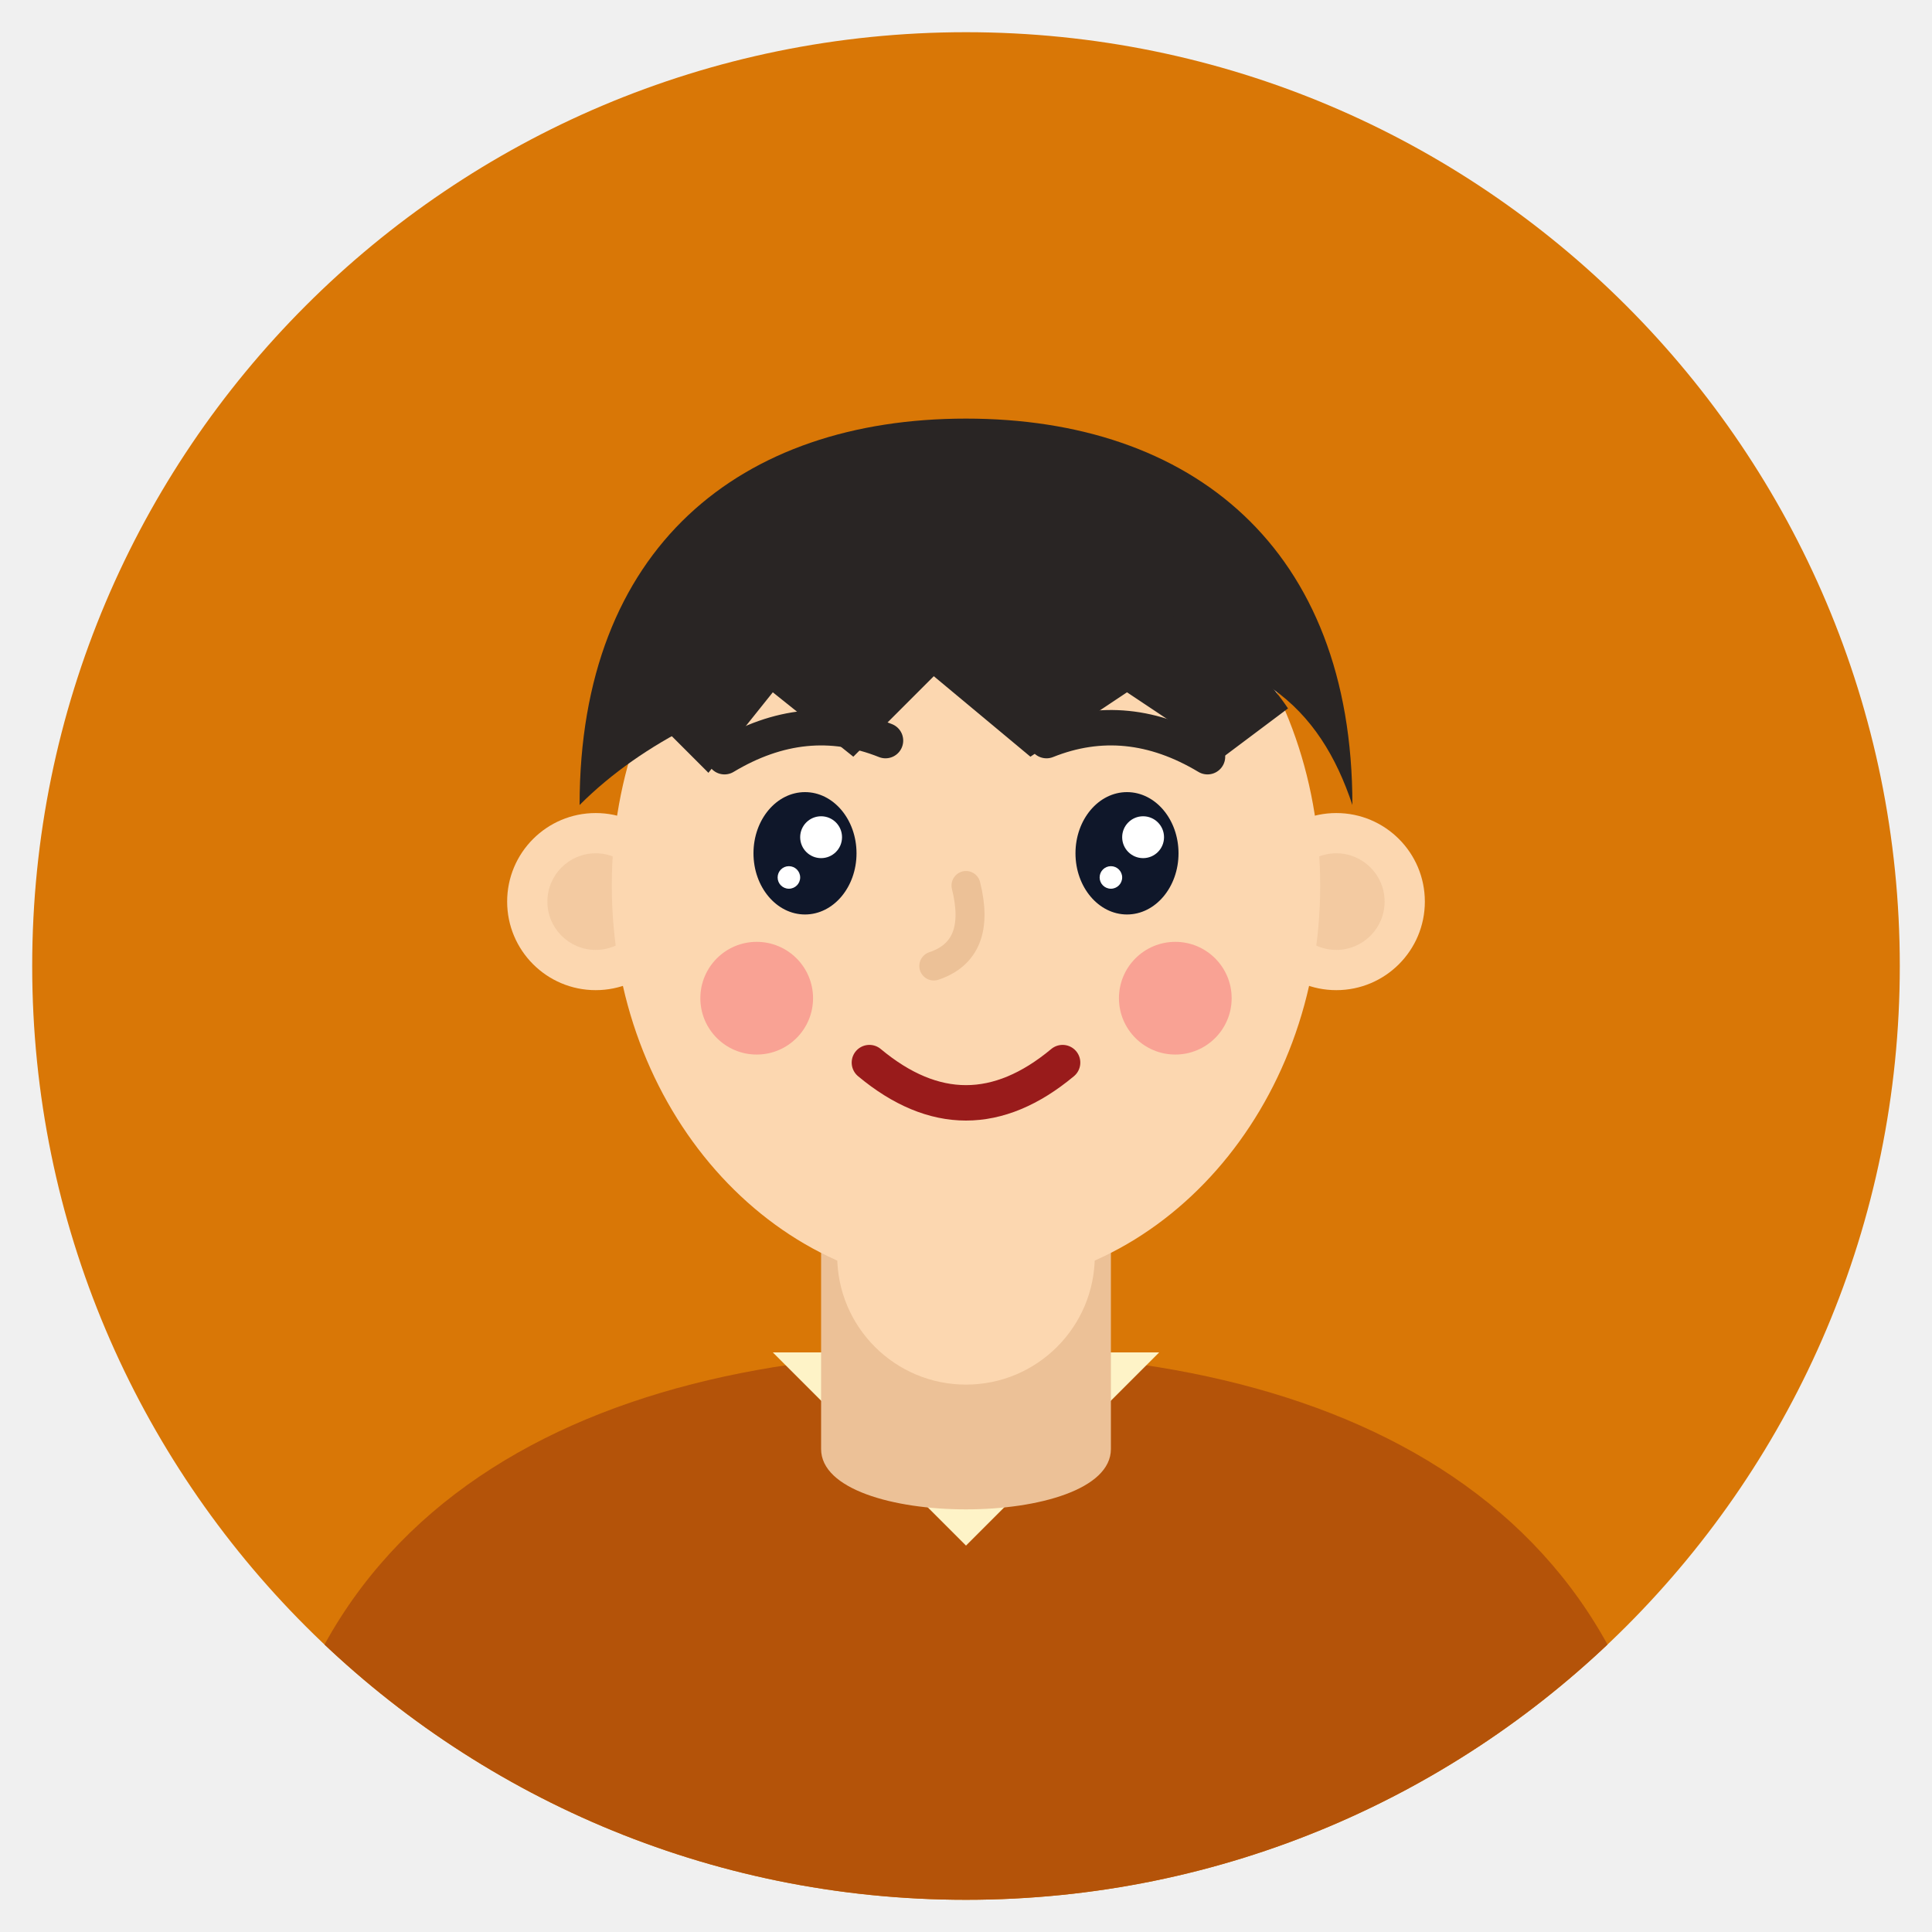
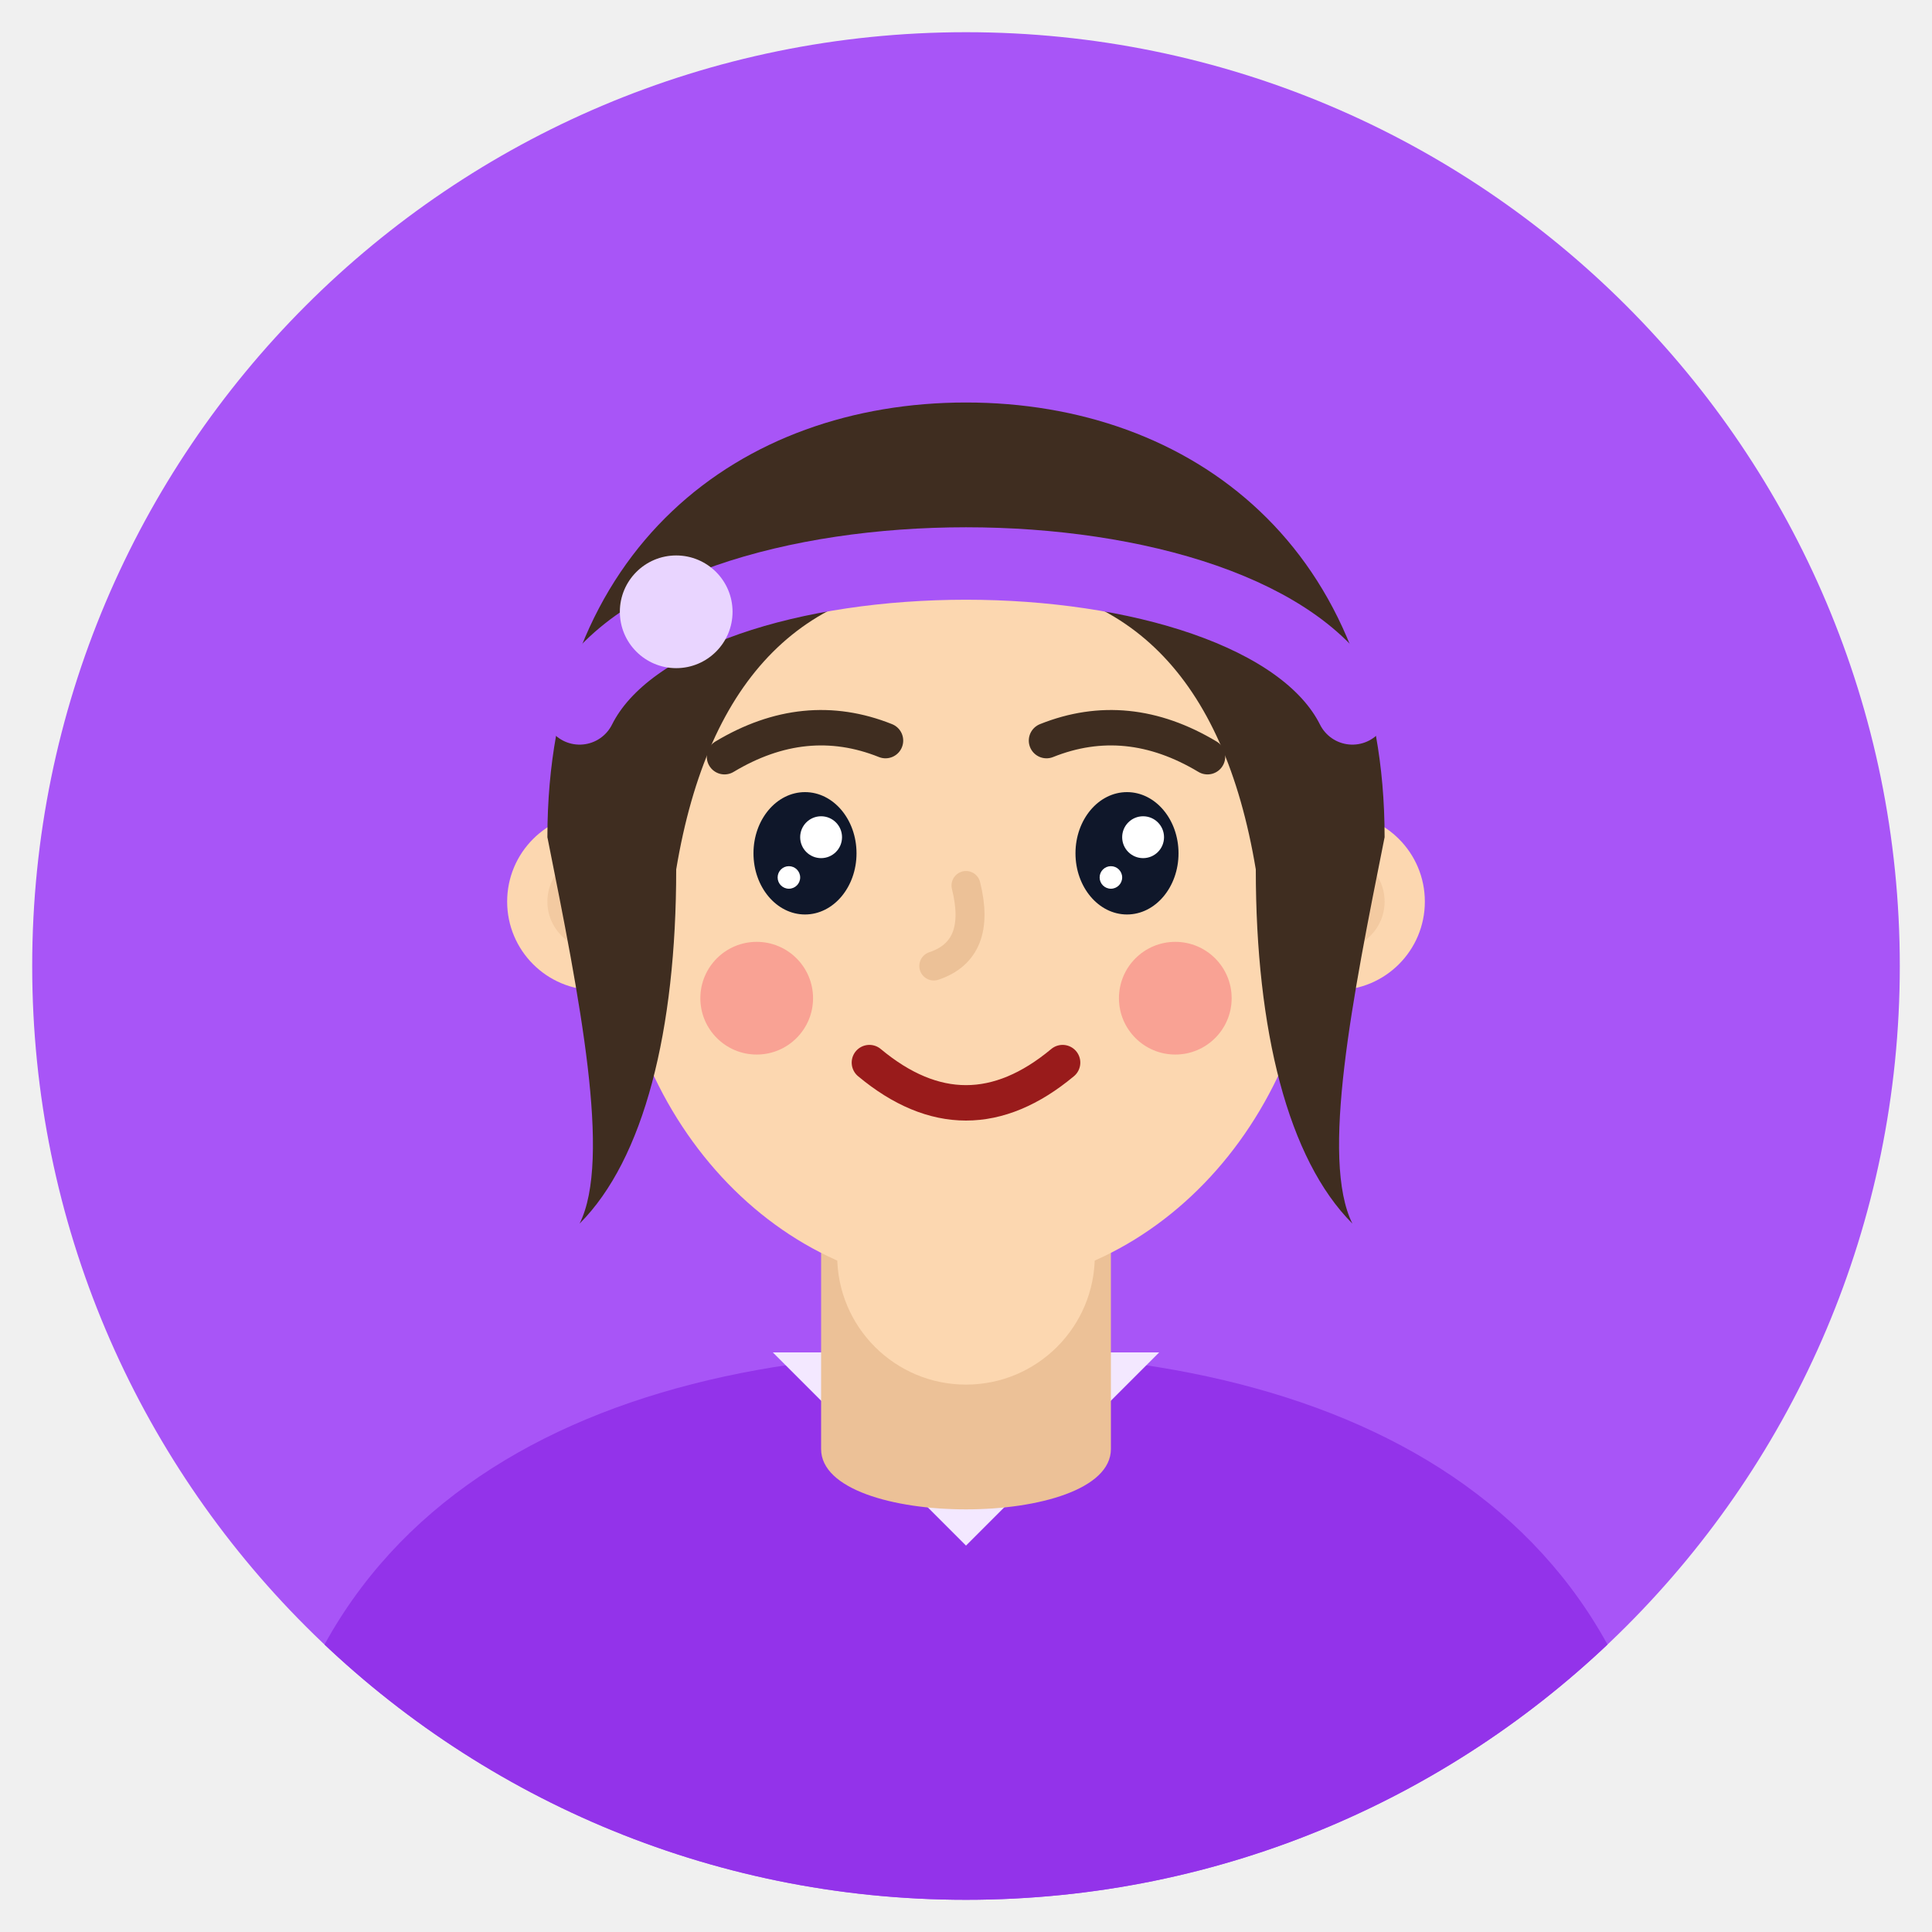
<svg xmlns="http://www.w3.org/2000/svg" viewBox="0 0 120 120" width="100%" height="100%">
-   <circle id="avatar-bg" cx="60" cy="60" r="58" fill="#D97706" />
+   <circle id="avatar-bg" cx="60" cy="60" r="58" fill="#A855F7" />
  <defs>
-     <clipPath id="clip_avatar_11">
+     <clipPath id="clip_avatar_18">
      <circle cx="60" cy="60" r="58" />
    </clipPath>
  </defs>
-   <g clip-path="url(#clip_avatar_11)">
-     <path d="M16 120 C16 94 36 84 60 84 C84 84 104 94 104 120 Z" fill="#B45309" />
-     <path d="M48 84 L60 96 L72 84 Z" fill="#FEF3C7" />
-     <path d="M52 84 L60 92 L68 84 Z" fill="#B45309" opacity="0.3" />
+   <g clip-path="url(#clip_avatar_18)">
+     <path d="M16 120 C16 94 36 84 60 84 C84 84 104 94 104 120 Z" fill="#9333EA" />
+     <path d="M48 84 L60 96 L72 84 Z" fill="#F3E8FF" />
+     <path d="M52 84 L60 92 L68 84 Z" fill="#9333EA" opacity="0.3" />
    <path d="M51 72 L51 90 C51 95 69 95 69 90 L69 72 Z" fill="#ECC197" />
    <rect x="52" y="70" width="16" height="16" rx="8" fill="#FCD7B0" />
    <circle cx="37" cy="56" r="5.5" fill="#FCD7B0" />
    <circle cx="37" cy="56" r="3" fill="#ECC197" opacity="0.6" />
    <circle cx="83" cy="56" r="5.5" fill="#FCD7B0" />
    <circle cx="83" cy="56" r="3" fill="#ECC197" opacity="0.6" />
    <ellipse cx="60" cy="55" rx="22" ry="25" fill="#FCD7B0" />
    <circle cx="47" cy="62" r="3.5" fill="#F43F5E" opacity="0.35" />
    <circle cx="73" cy="62" r="3.5" fill="#F43F5E" opacity="0.35" />
-     <path d="M45 47 Q50 44 55 46" stroke="#292524" stroke-width="2.2" stroke-linecap="round" fill="none" />
-     <path d="M65 46 Q70 44 75 47" stroke="#292524" stroke-width="2.2" stroke-linecap="round" fill="none" />
+     <path d="M45 47 Q50 44 55 46" stroke="#3F2D20" stroke-width="2.2" stroke-linecap="round" fill="none" />
+     <path d="M65 46 Q70 44 75 47" stroke="#3F2D20" stroke-width="2.2" stroke-linecap="round" fill="none" />
    <ellipse cx="50" cy="53" rx="3.2" ry="3.8" fill="#0F172A" />
    <circle cx="51" cy="52" r="1.3" fill="#FFFFFF" />
    <circle cx="49" cy="54.5" r="0.7" fill="#FFFFFF" />
    <ellipse cx="70" cy="53" rx="3.2" ry="3.8" fill="#0F172A" />
    <circle cx="71" cy="52" r="1.3" fill="#FFFFFF" />
    <circle cx="69" cy="54.5" r="0.7" fill="#FFFFFF" />
    <path d="M60 55 Q61 59 58 60" stroke="#ECC197" stroke-width="1.8" stroke-linecap="round" fill="none" />
    <path d="M54 66 Q60 71 66 66" stroke="#991B1B" stroke-width="2.2" stroke-linecap="round" fill="none" />
-     <path d="M36 50 C36 34 46 26 60 26 C74 26 84 34 84 50 C82 44 78 40 68 40 C58 40 44 42 36 50 Z" fill="#292524" />
-     <path d="M40 44 L44 48 L48 43 L53 47 L58 42 L64 47 L70 43 L76 47 L80 44 C76 38 68 36 60 36 C52 36 44 38 40 44 Z" fill="#292524" />
+     <path d="M34 52 C34 34 46 25 60 25 C74 25 86 34 86 52 C84 62 82 72 84 76 C80 72 78 64 78 54 C76 42 70 36 60 36 C50 36 44 42 42 54 C42 64 40 72 36 76 C38 72 36 62 34 52 Z" fill="#3F2D20" />
+     <path d="M36 44 C42 32 78 32 84 44" stroke="#A855F7" stroke-width="4.5" stroke-linecap="round" fill="none" />
+     <circle cx="42" cy="38" r="3.5" fill="#E9D5FF" />
  </g>
</svg>
